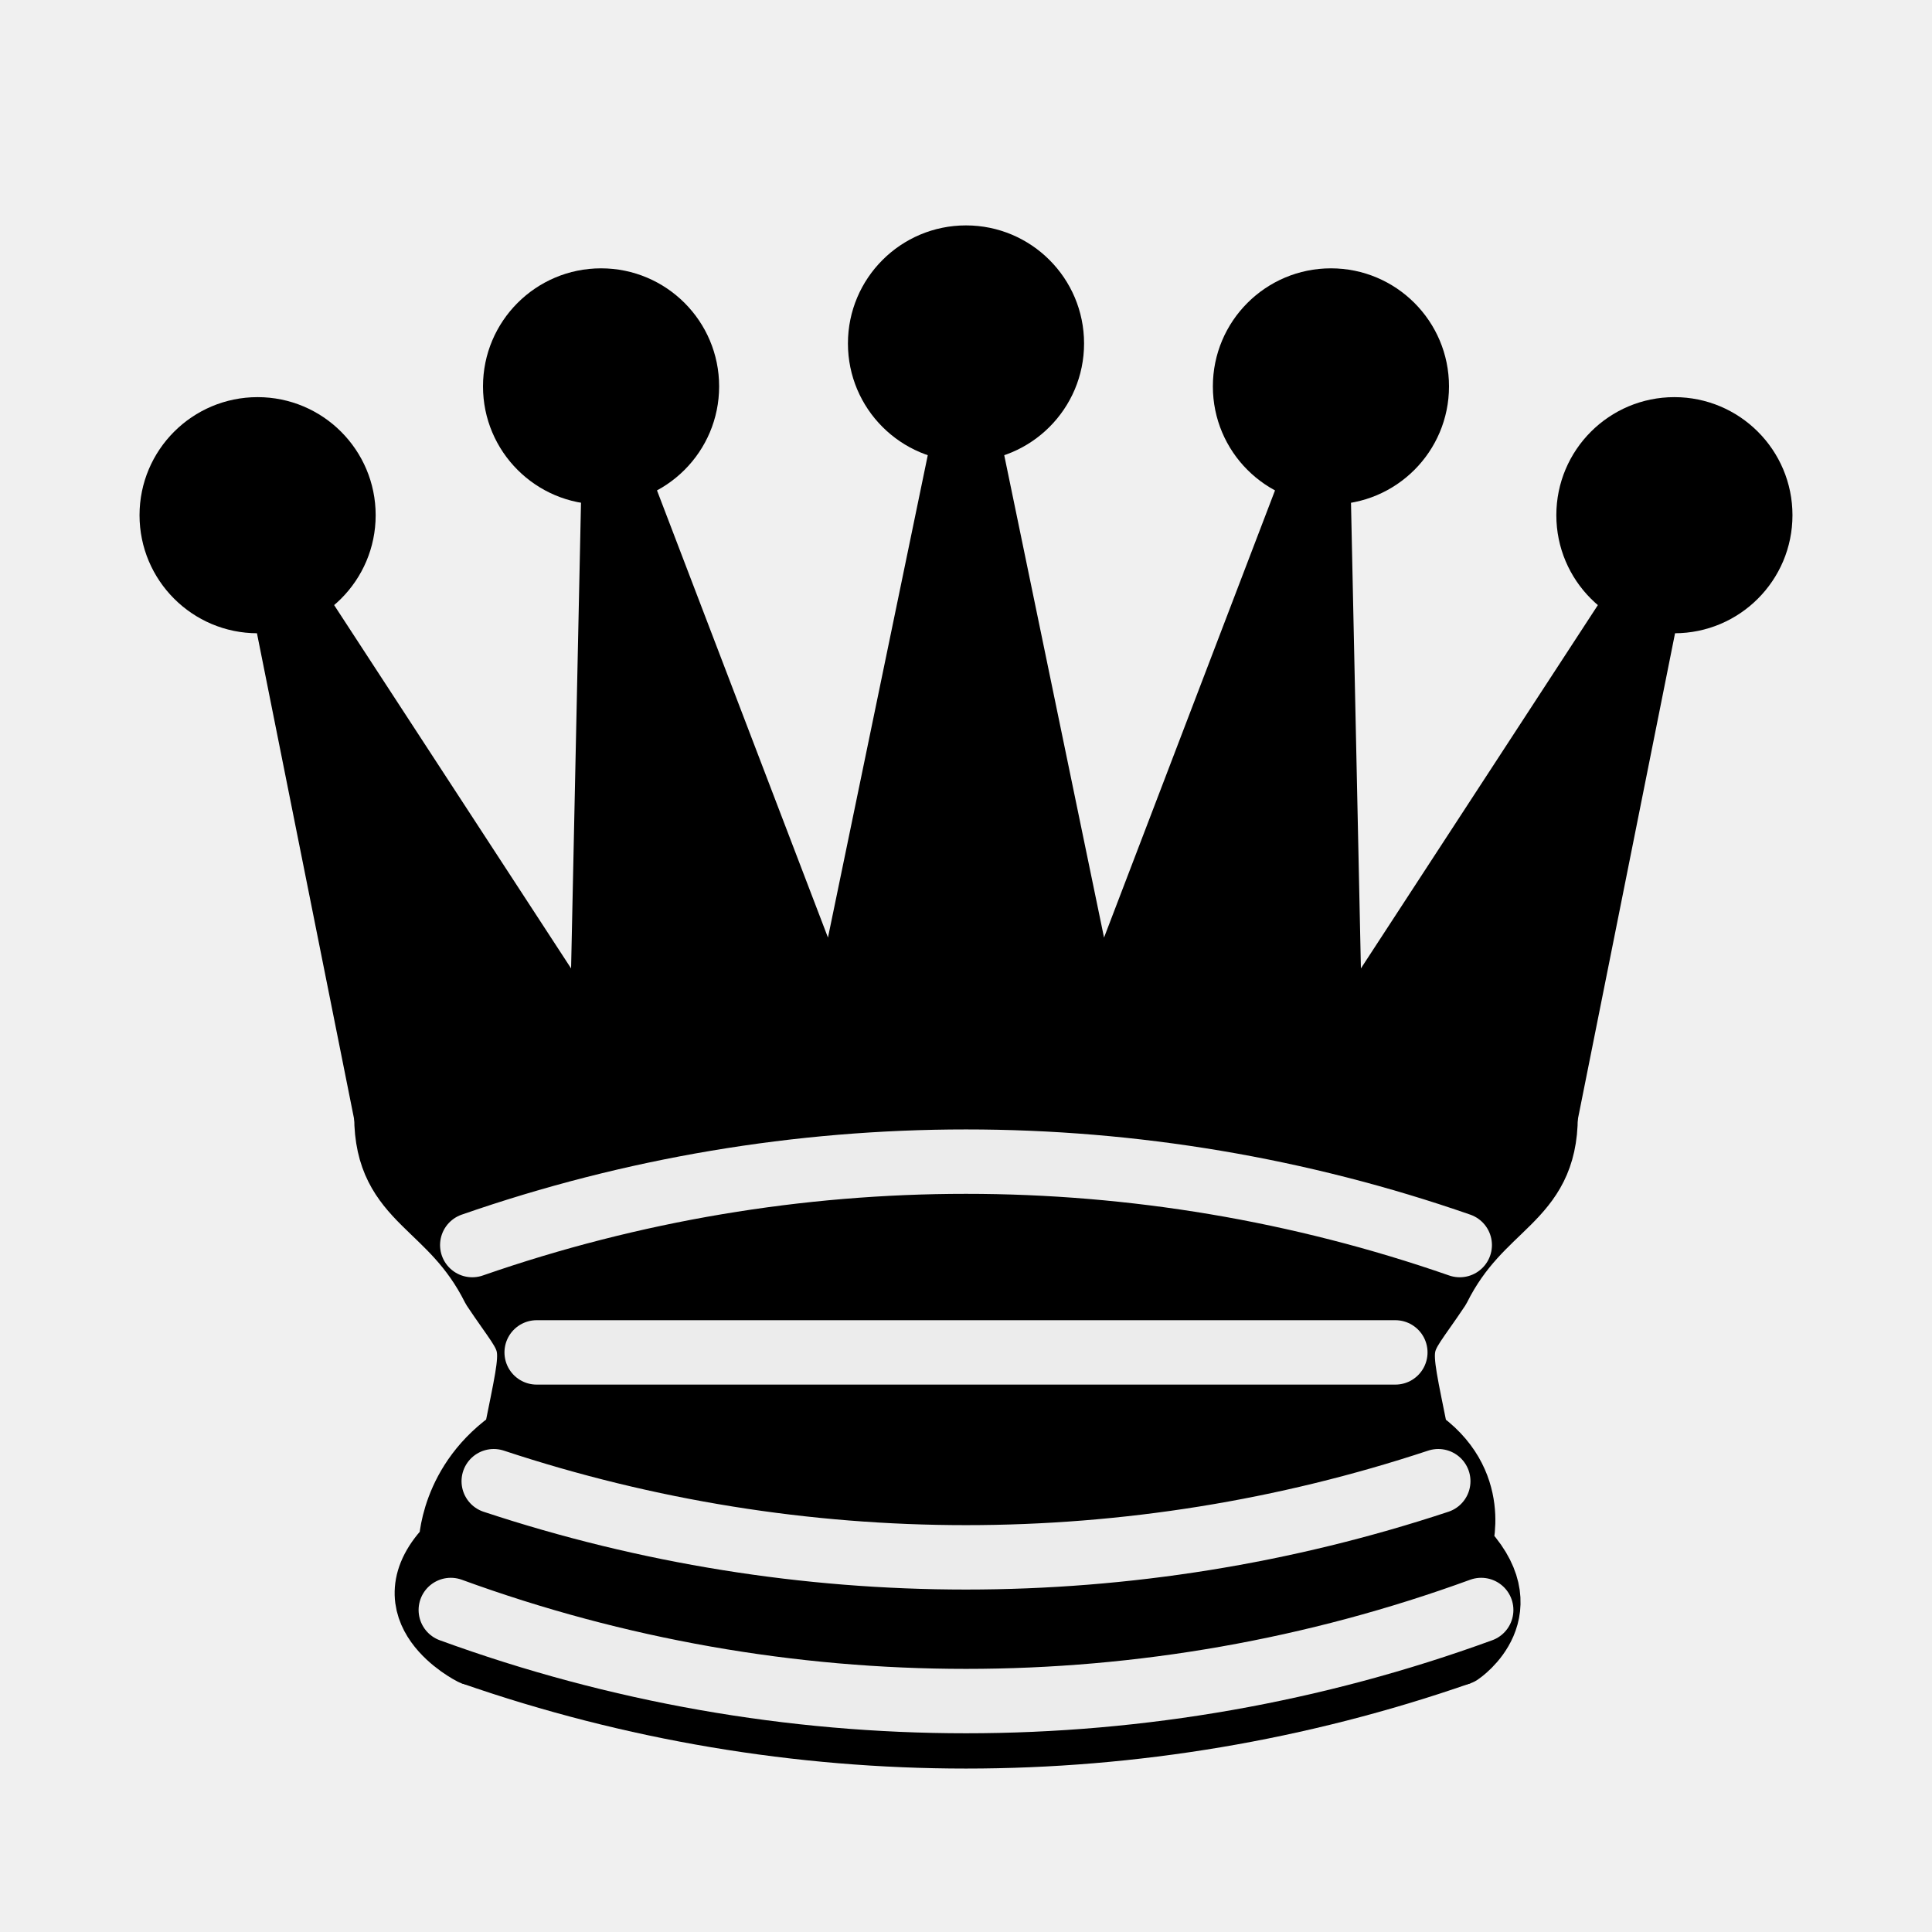
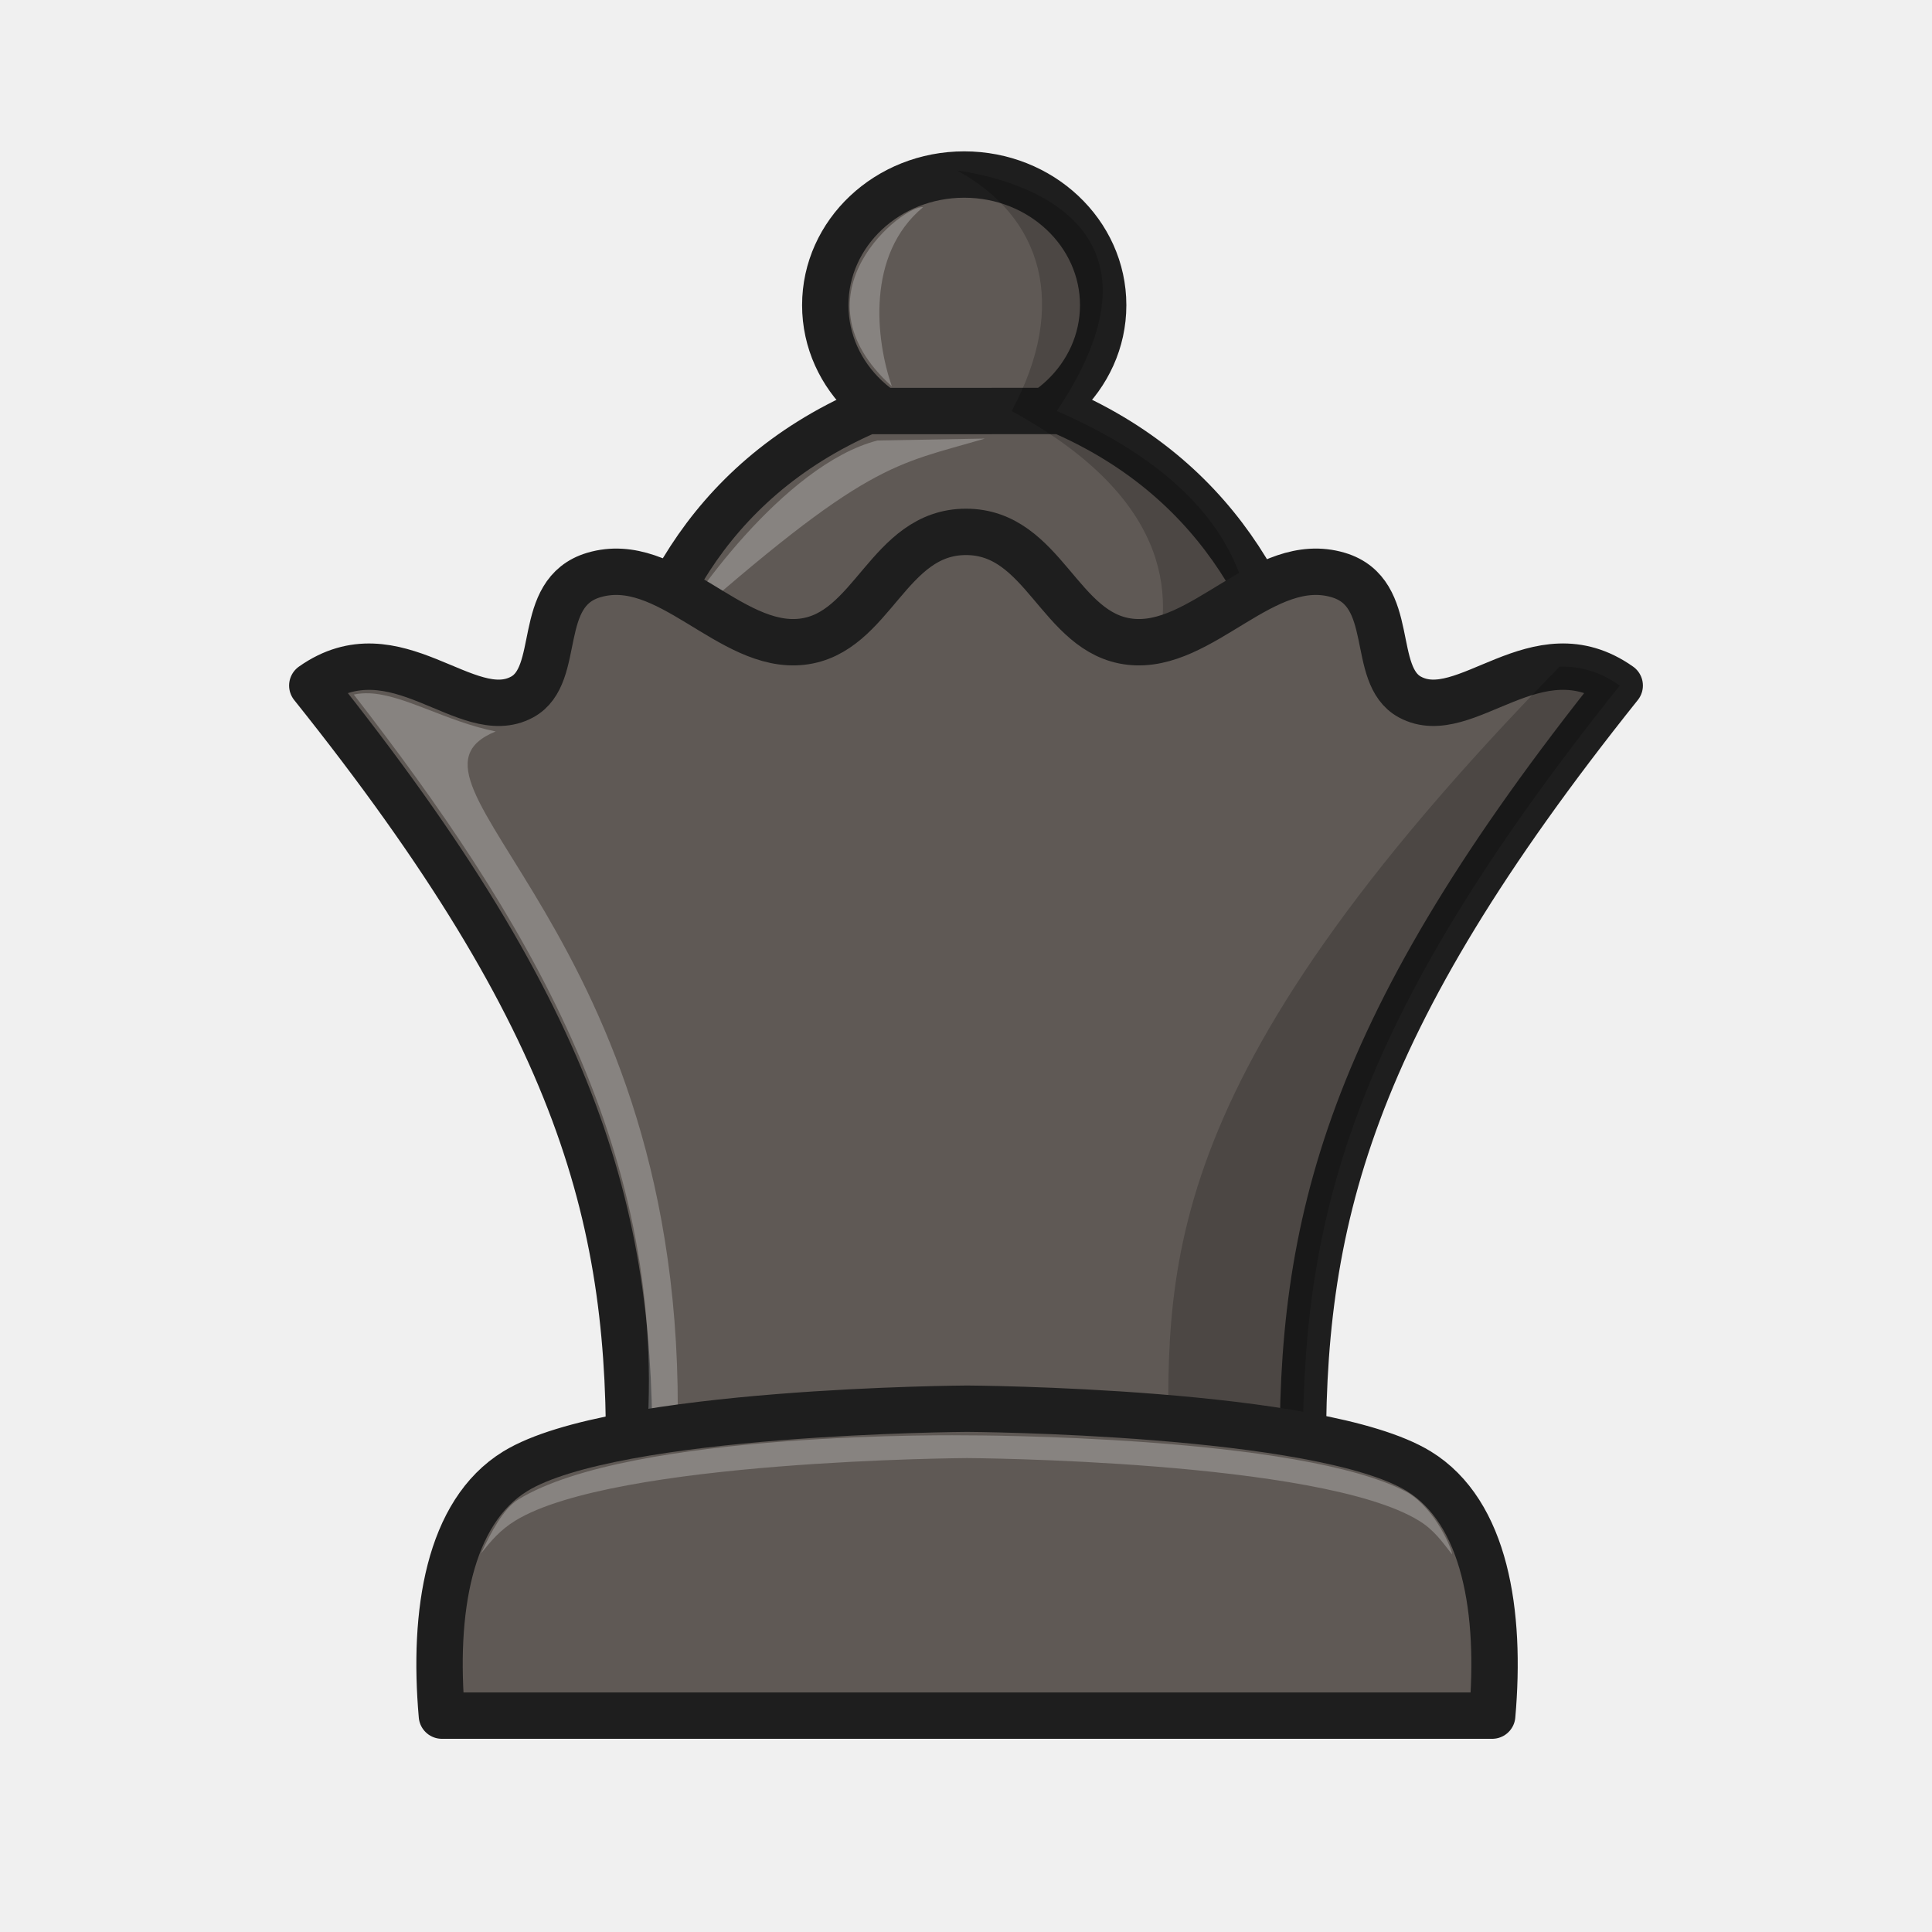
- <svg xmlns="http://www.w3.org/2000/svg" style="color-scheme:light only" width="45" height="45" viewBox="0 0 45 45">
-   <g fill-rule="evenodd" stroke="#000" stroke-linecap="round" stroke-linejoin="round" stroke-width="1.5">
-     <g stroke="none">
-       <circle cx="6" cy="12" r="2.75" />
-       <circle cx="14" cy="9" r="2.75" />
-       <circle cx="22.5" cy="8" r="2.75" />
-       <circle cx="31" cy="9" r="2.75" />
-       <circle cx="39" cy="12" r="2.75" />
-     </g>
-     <path stroke-linecap="butt" d="M9 26c8.5-1.5 21-1.5 27 0l2.5-12.5L31 25l-.3-14.1-5.2 13.6-3-14.5-3 14.5-5.2-13.6L14 25 6.5 13.5z" />
-     <path stroke-linecap="butt" d="M9 26c0 2 1.5 2 2.5 4 1 1.5 1 1 .5 3.5-1.5 1-1.5 2.5-1.5 2.5-1.5 1.5.5 2.5.5 2.5 6.5 1 16.5 1 23 0 0 0 1.5-1 0-2.5 0 0 .5-1.5-1-2.5-.5-2.5-.5-2 .5-3.5 1-2 2.5-2 2.5-4-8.5-1.5-18.5-1.5-27 0z" />
-     <path fill="none" stroke-linecap="butt" d="M11 38.5a35 35 1 0 0 23 0" />
-     <path fill="none" stroke="#ececec" d="M11 29a35 35 1 0 1 23 0m-21.5 2.5h20m-21 3a35 35 1 0 0 22 0m-23 3a35 35 1 0 0 24 0" />
-   </g>
+ <svg xmlns="http://www.w3.org/2000/svg" width="50mm" height="50mm" clip-rule="evenodd" fill-rule="evenodd" image-rendering="optimizeQuality" shape-rendering="geometricPrecision" text-rendering="geometricPrecision" version="1.1" viewBox="0 0 50 50">
+   <ellipse transform="rotate(-8.9382e-5)" cx="24.954" cy="7.898" rx="3.596" ry="3.381" fill="#5f5955" stroke="#1e1e1e" stroke-linecap="round" stroke-linejoin="round" stroke-opacity="1" stroke-width="1.2" style="paint-order:normal" />
+   <path d="m22.446 10.638c-8.542 3.714-6.318 14.427-6.318 14.427l17.758-2.7e-5s2.12-10.716-6.424-14.429z" fill="#5f5955" stroke="#1e1e1e" stroke-linecap="round" stroke-linejoin="round" stroke-opacity="1" stroke-width="1.2" />
+   <path d="m24.769 4.412c-0.003 0.004 0.05 0.272-9.6e-5 1.1e-5 2.207 1.203 2.893 3.481 1.412 6.226 7.975 4.346 1.303 10.019 1.303 10.018l3.499-6e-6s4.911-6.306-3.633-10.019c3.004-4.483-0.38-5.908-2.581-6.225z" opacity=".2" />
+   <path d="m17.425 16.402c0.326-0.736 2.851-4.376 5.284-5.002l2.782-0.05c-2.354 0.693-3.011 0.572-8.066 5.052z" fill="#fff" opacity=".25" />
+   <path d="m23.888 5.363c-0.466-0.084-3.474 2.23-0.807 4.636-0.419-1.211-0.668-3.409 0.807-4.636z" fill="#fff" opacity=".25" />
+   <path d="m25 13.765c-2.023 3e-6 -2.41 2.635-4.246 2.843-1.869 0.213-3.471-2.298-5.389-1.726-1.534 0.458-0.799 2.585-1.853 3.157-1.439 0.781-3.269-1.822-5.43-0.297 7.02 8.779 8.3 13.895 8.194 20.302l17.448-2.7e-5c-0.105-6.407 1.175-11.522 8.194-20.302-2.161-1.526-3.991 1.077-5.43 0.297-1.054-0.572-0.319-2.7-1.853-3.157-1.918-0.572-3.52 1.939-5.389 1.726-1.836-0.209-2.223-2.843-4.246-2.843z" fill="#5f5955" stroke="#1e1e1e" stroke-linecap="round" stroke-linejoin="round" stroke-opacity="1" stroke-width="1.2" />
+   <path d="m9.561 17.943c-0.139-0.006-0.275 0.004-0.405 0.032 4.42 5.698 8.081 11.698 7.594 19.093l0.784-0.01c0.279-12.985-7.854-16.844-4.706-18.128-1.274-0.255-2.363-0.948-3.267-0.988z" fill="#fff" opacity=".25" />
+   <path d="m40.361 17.255c-10.67 10.91-10.151 15.741-10.113 20.777l3.477 0.013c-0.105-6.407 1.175-11.522 8.194-20.302-0.54-0.381-1.06-0.505-1.558-0.488z" opacity=".2" />
+   <path d="m25.027 36.457s-9.131 0.048-11.691 1.619c-1.727 1.06-2.135 3.651-1.9 6.324l27.182-4.3e-5c0.235-2.672-0.173-5.263-1.9-6.324-2.56-1.571-11.691-1.619-11.691-1.619z" fill="#5f5955" stroke="#1e1e1e" stroke-linejoin="round" stroke-opacity="1" stroke-width="1.2" />
+   <path d="m25.028 37.147s-8.712-0.137-11.624 1.666c-0.37 0.229-0.699 0.839-0.954 1.39 0.261-0.331 0.502-0.613 0.887-0.849 2.56-1.571 11.691-1.619 11.691-1.619s9.132 0.048 11.692 1.619c0.391 0.24 0.592 0.532 0.856 0.87 0.026-0.076-0.408-1.158-1.144-1.596-2.755-1.492-11.403-1.481-11.403-1.481z" fill="#fff" opacity=".25" />
</svg>
